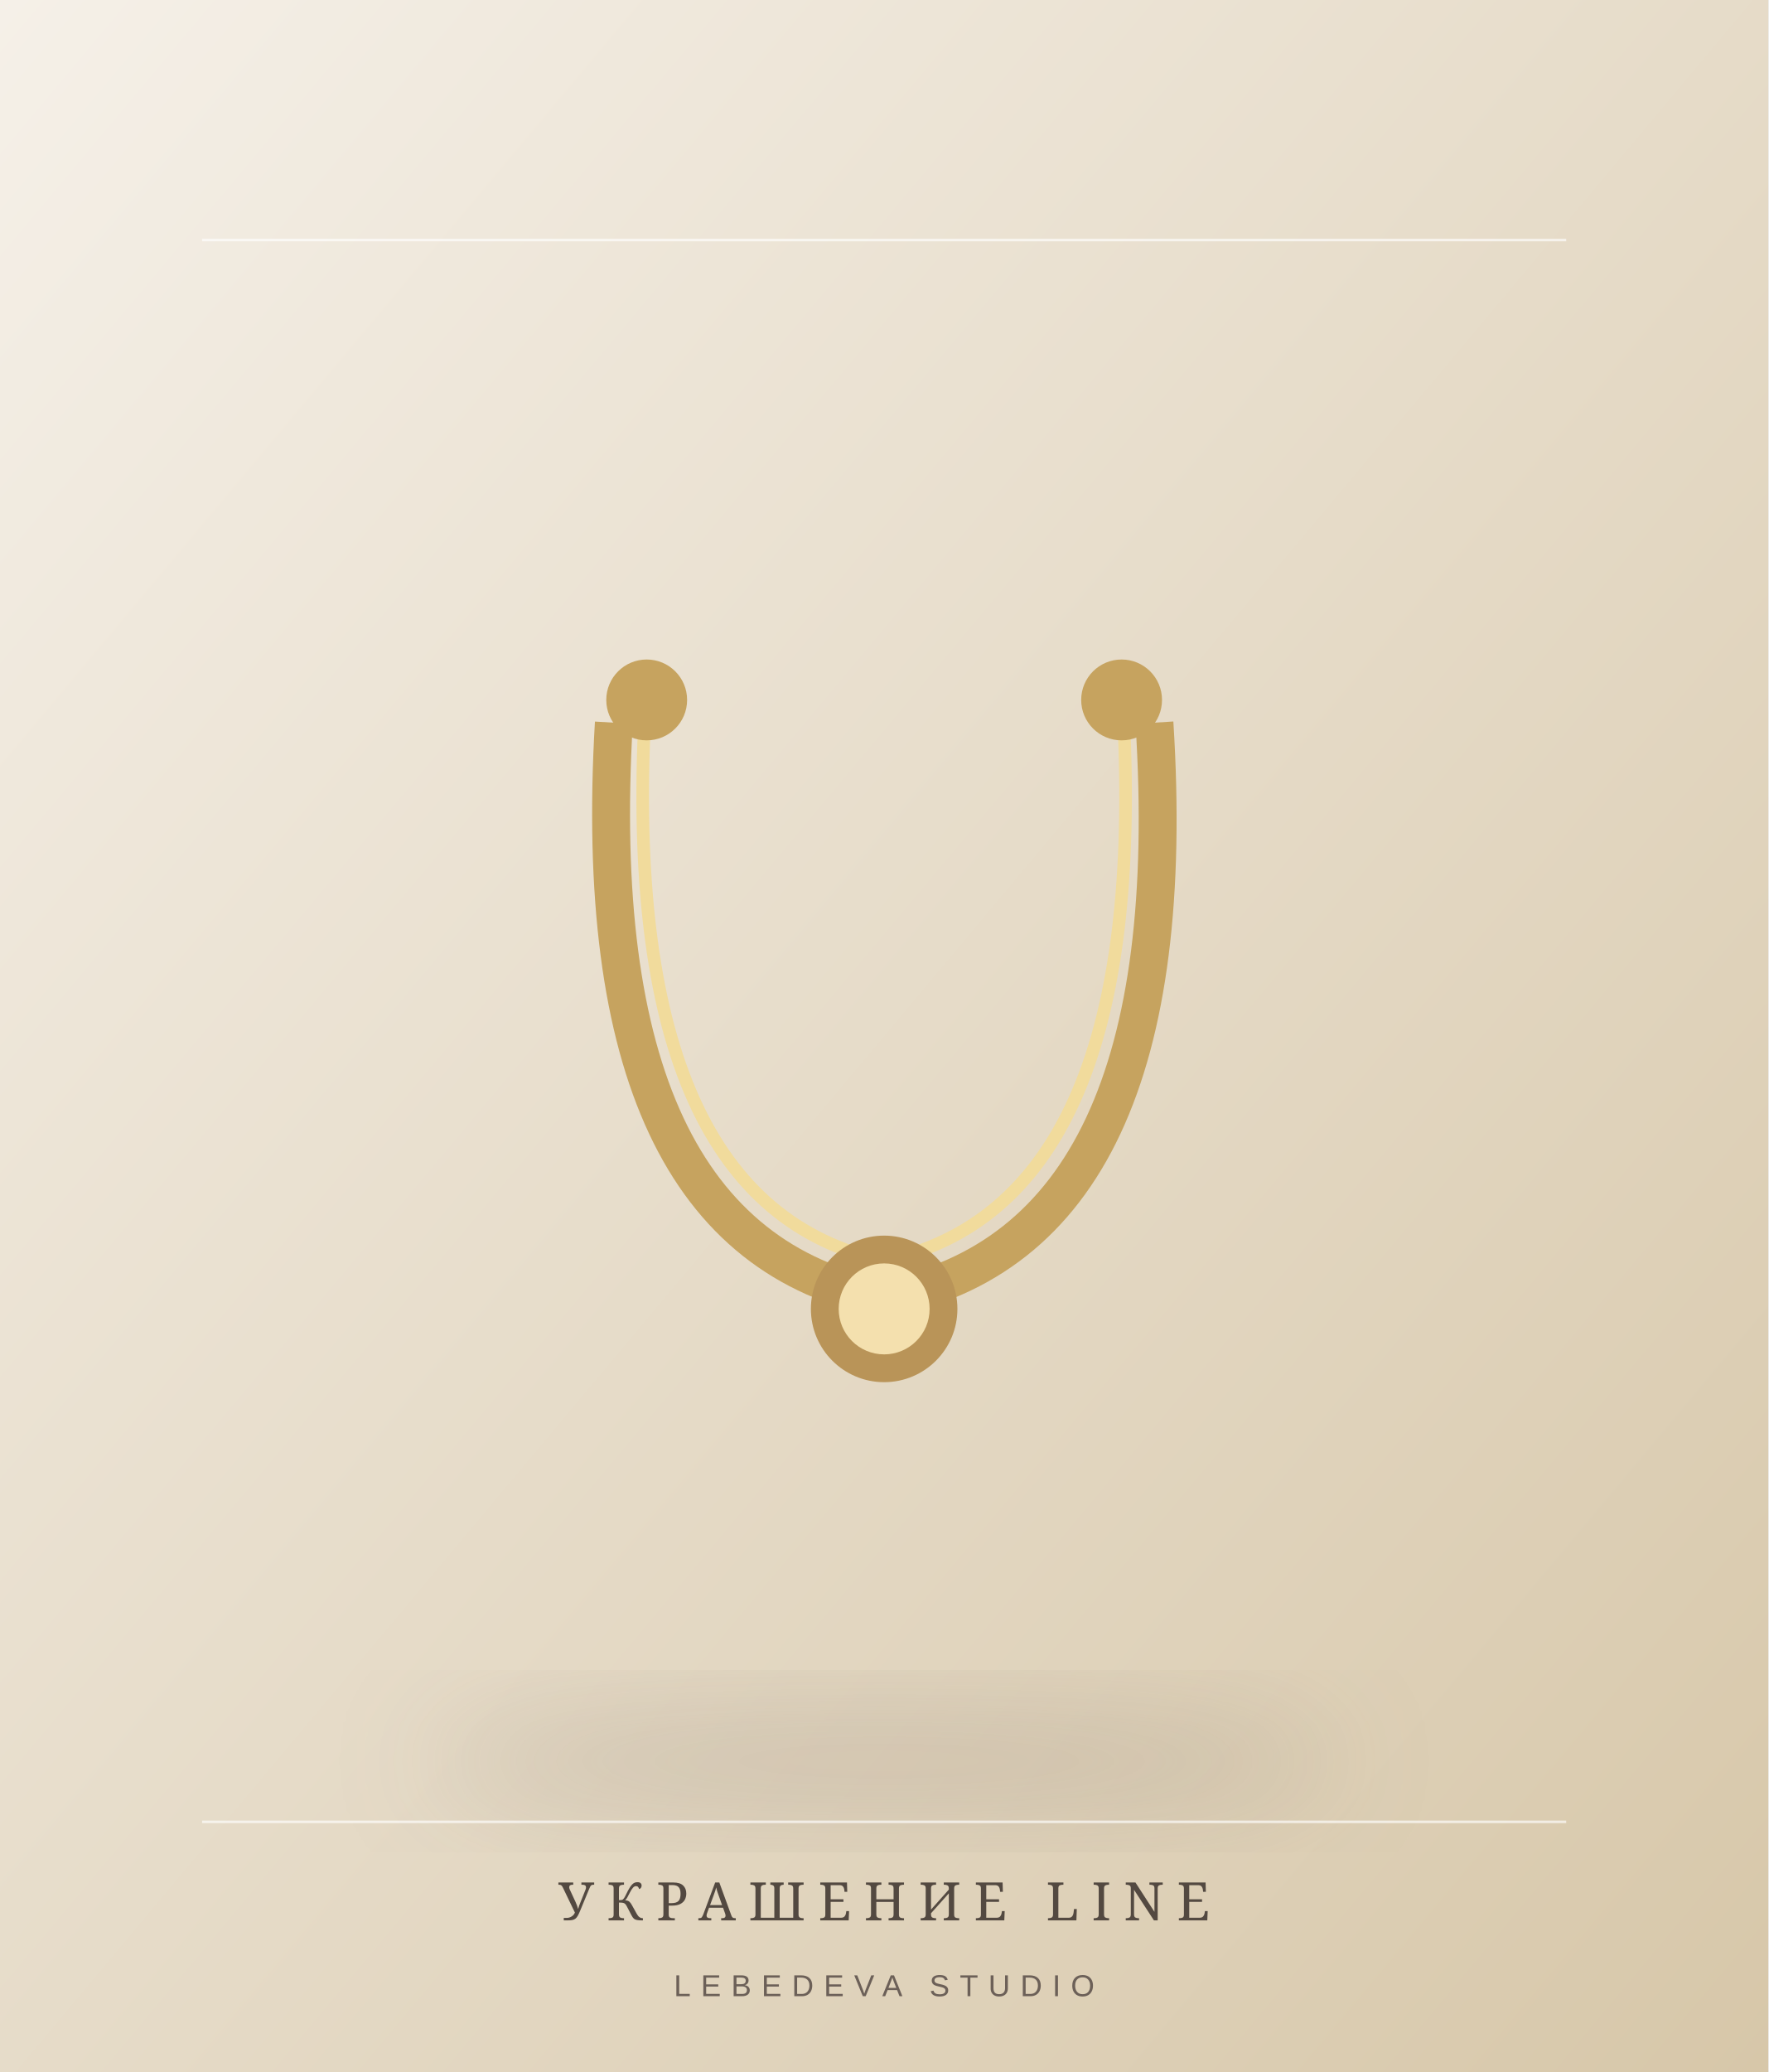
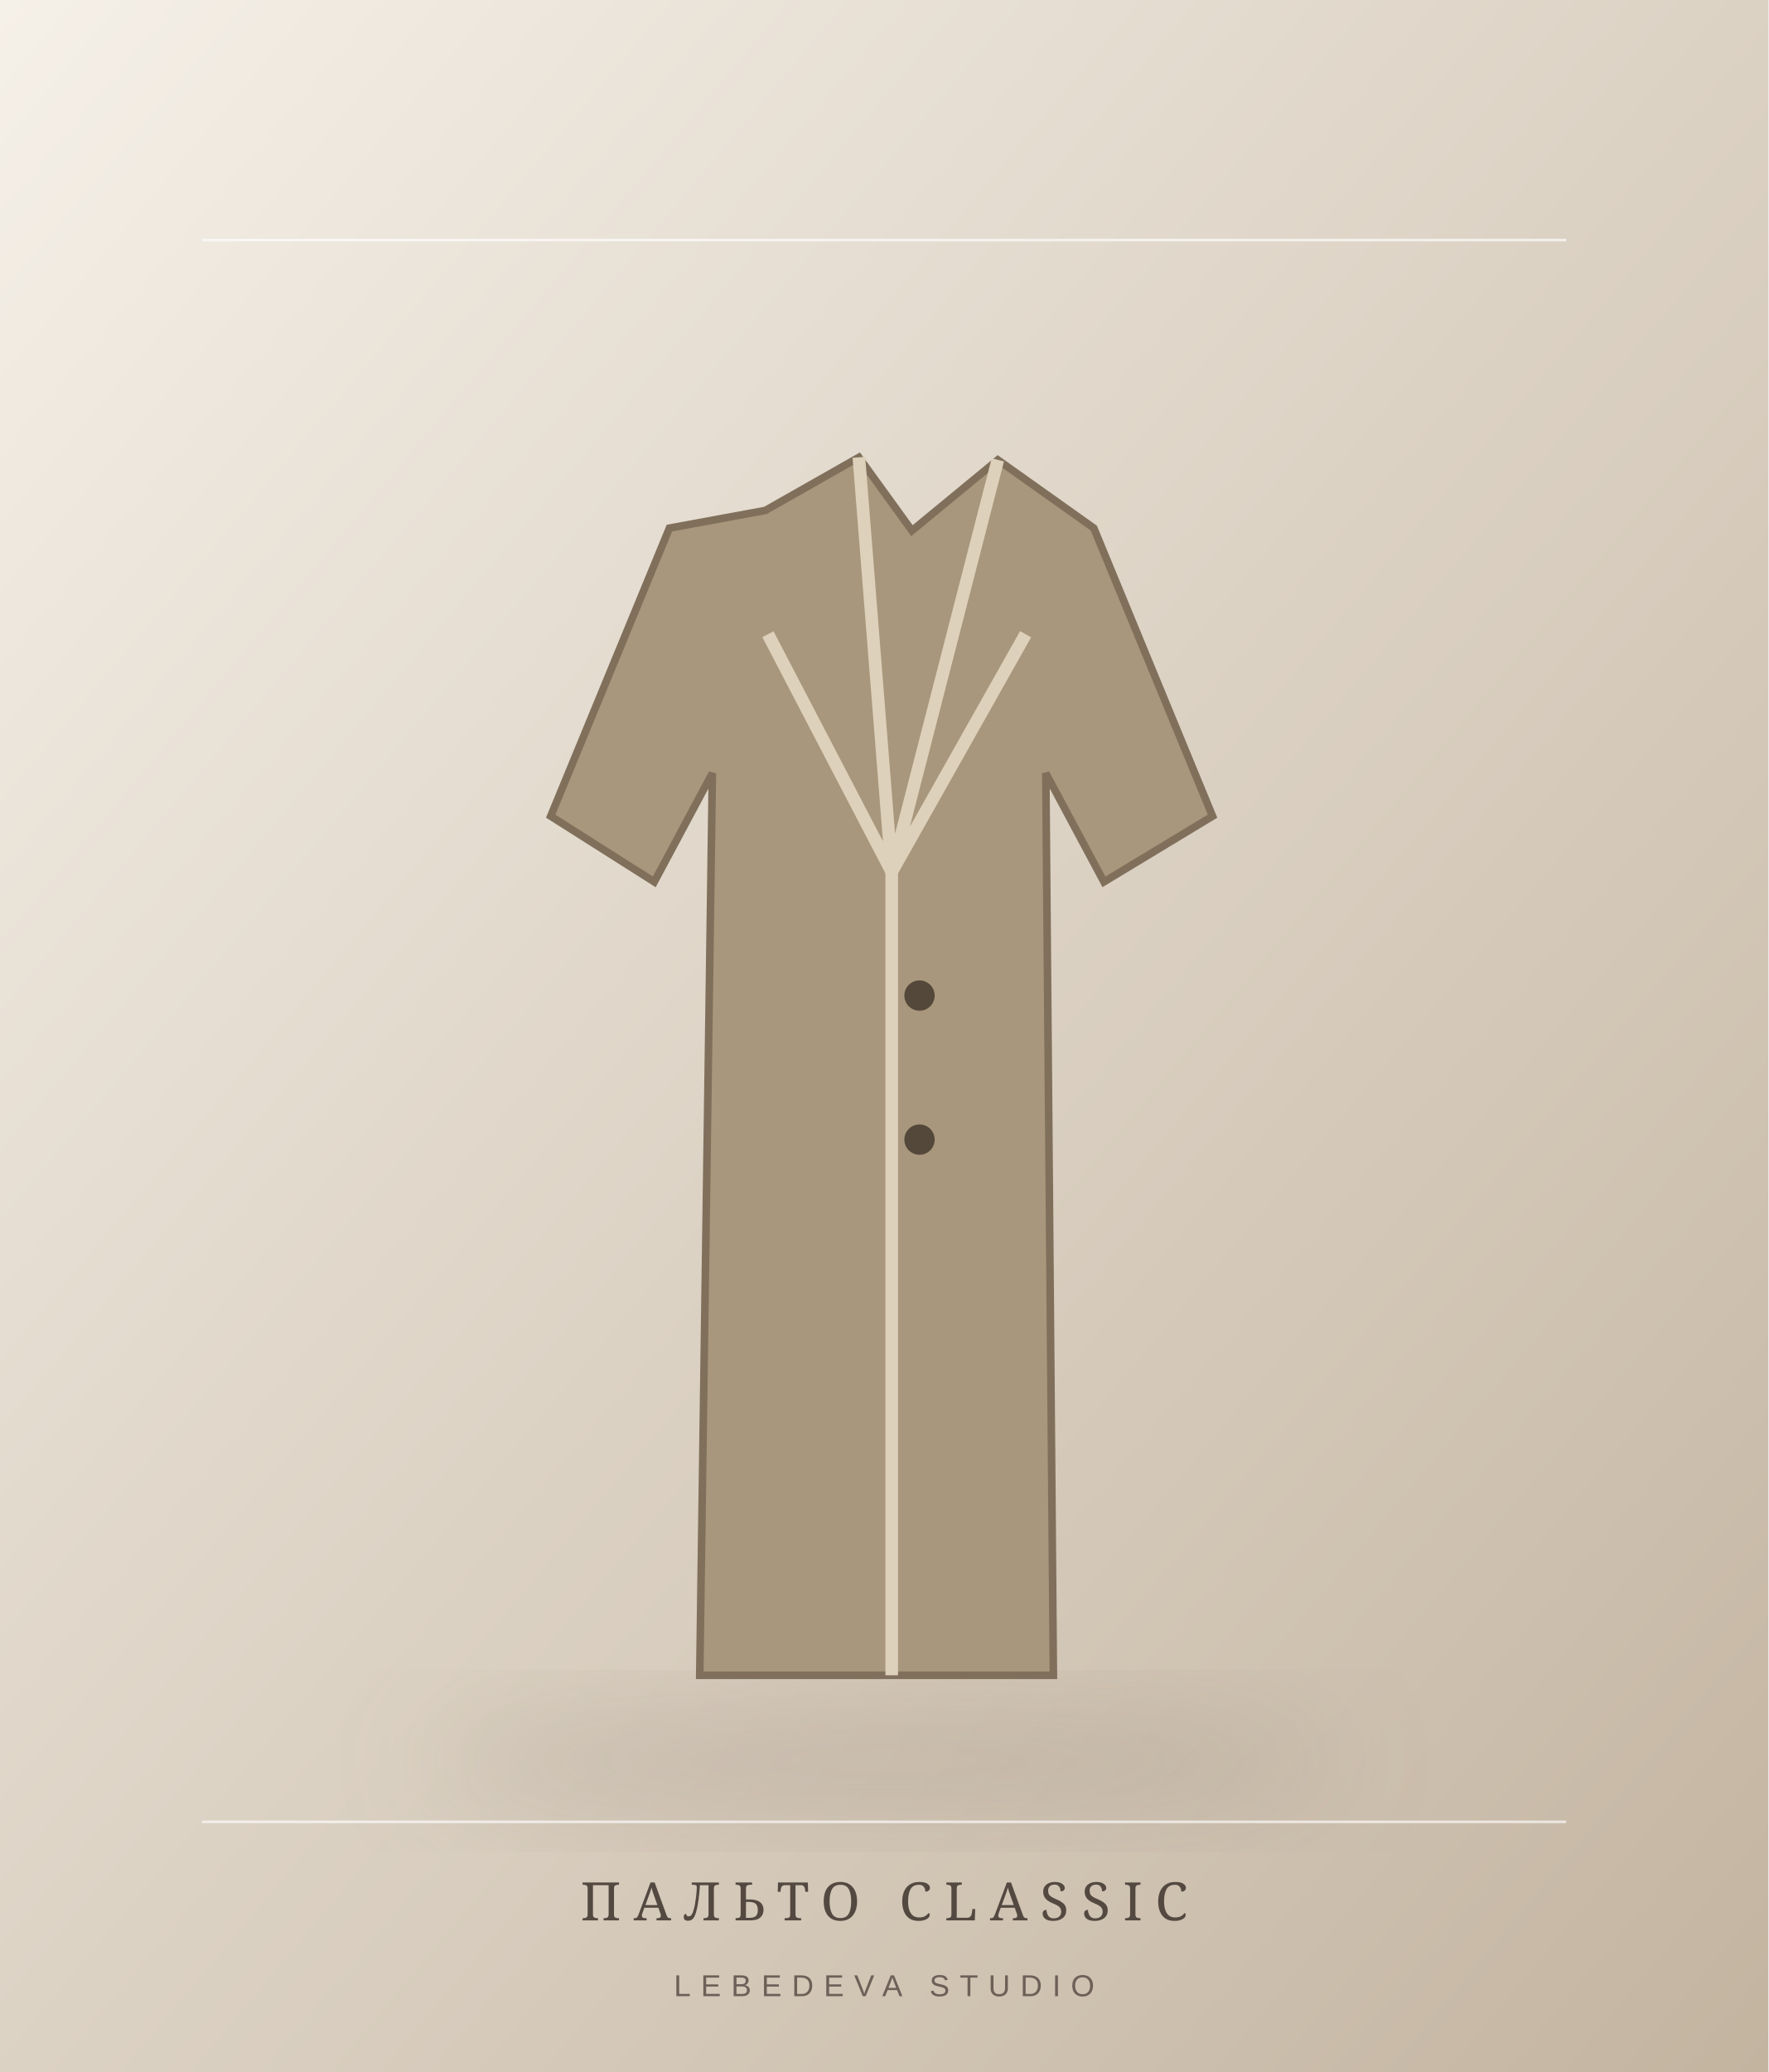
<svg xmlns="http://www.w3.org/2000/svg" viewBox="0 0 700 820">
  <defs>
    <linearGradient id="g" x2="1" y2="1">
      <stop stop-color="#f5f0e8" />
-       <stop offset="1" stop-color="#d7c7a9" />
+       <stop offset="1" stop-color="#c3b4a0" />
    </linearGradient>
    <filter id="s">
      <feGaussianBlur stdDeviation="23" />
    </filter>
  </defs>
  <rect width="700" height="820" fill="url(#g)" />
  <ellipse cx="350" cy="697" rx="180" ry="30" fill="#7c6c60" opacity=".16" filter="url(#s)" />
  <path d="M80 95 H620 M80 721 H620" stroke="#ffffff" opacity=".65" />
-   <path d="M243 286 Q231 491 350 514 Q470 491 457 286" fill="none" stroke="#c6a35f" stroke-width="15" />
-   <path d="M255 289 Q247 477 350 499 Q453 477 445 289" fill="none" stroke="#f1db9c" stroke-width="5" />
-   <circle cx="350" cy="518" r="29" fill="#b99458" />
-   <circle cx="350" cy="518" r="18" fill="#f4e0ae" />
-   <circle cx="256" cy="277" r="16" fill="#c6a35f" />
-   <circle cx="444" cy="277" r="16" fill="#c6a35f" />
-   <text x="350" y="760" text-anchor="middle" font-family="Georgia,serif" font-size="21" letter-spacing="5" fill="#534941">УКРАШЕНИЕ LINE</text>
+   <path d="M303 202 L340 181 361 210 395 182 433 209 480 323 437 349 414 306 417 663 277 663 282 306 259 349 218 323 265 209Z" fill="#a8977c" stroke="#80705b" stroke-width="3" />
+   <path d="M340 181 L353 345 304 251 M395 182 L353 345 406 251 M353 345 L353 663" fill="none" stroke="#ded1bb" stroke-width="5" />
+   <circle cx="364" cy="394" r="6" fill="#54483b" />
+   <circle cx="364" cy="451" r="6" fill="#54483b" />
+   <text x="350" y="760" text-anchor="middle" font-family="Georgia,serif" font-size="21" letter-spacing="5" fill="#534941">ПАЛЬТО CLASSIC</text>
  <text x="350" y="790" text-anchor="middle" font-family="Arial,sans-serif" font-size="12" letter-spacing="4" fill="#6c6058">LEBEDEVA STUDIO</text>
</svg>
